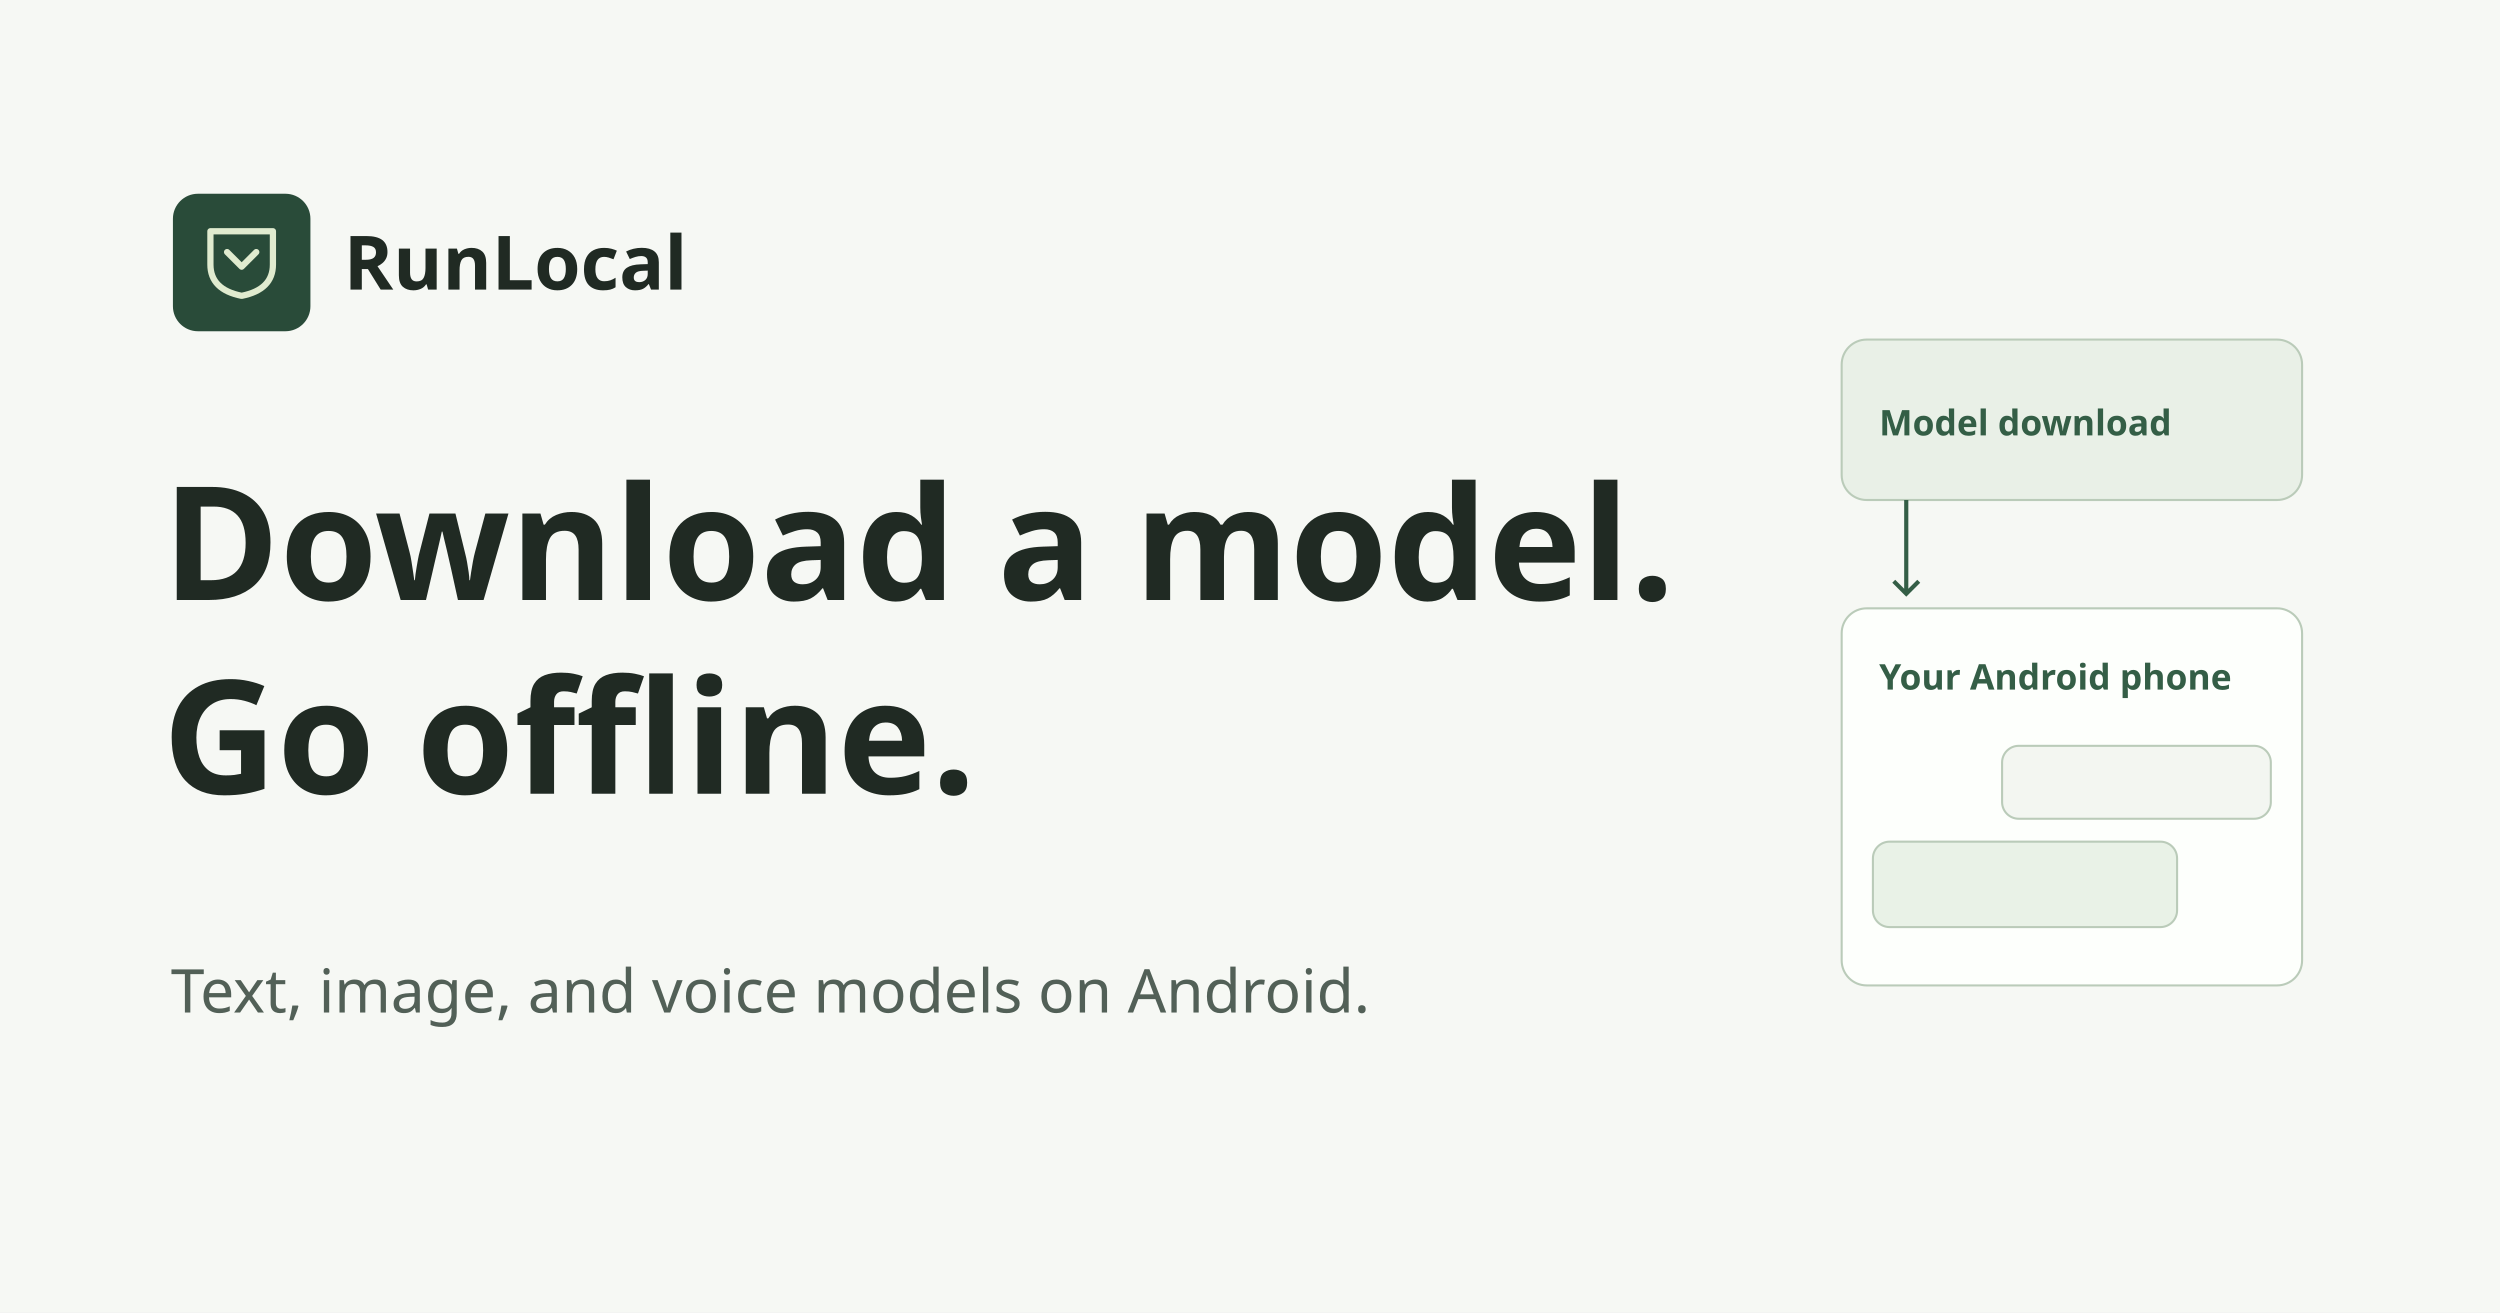
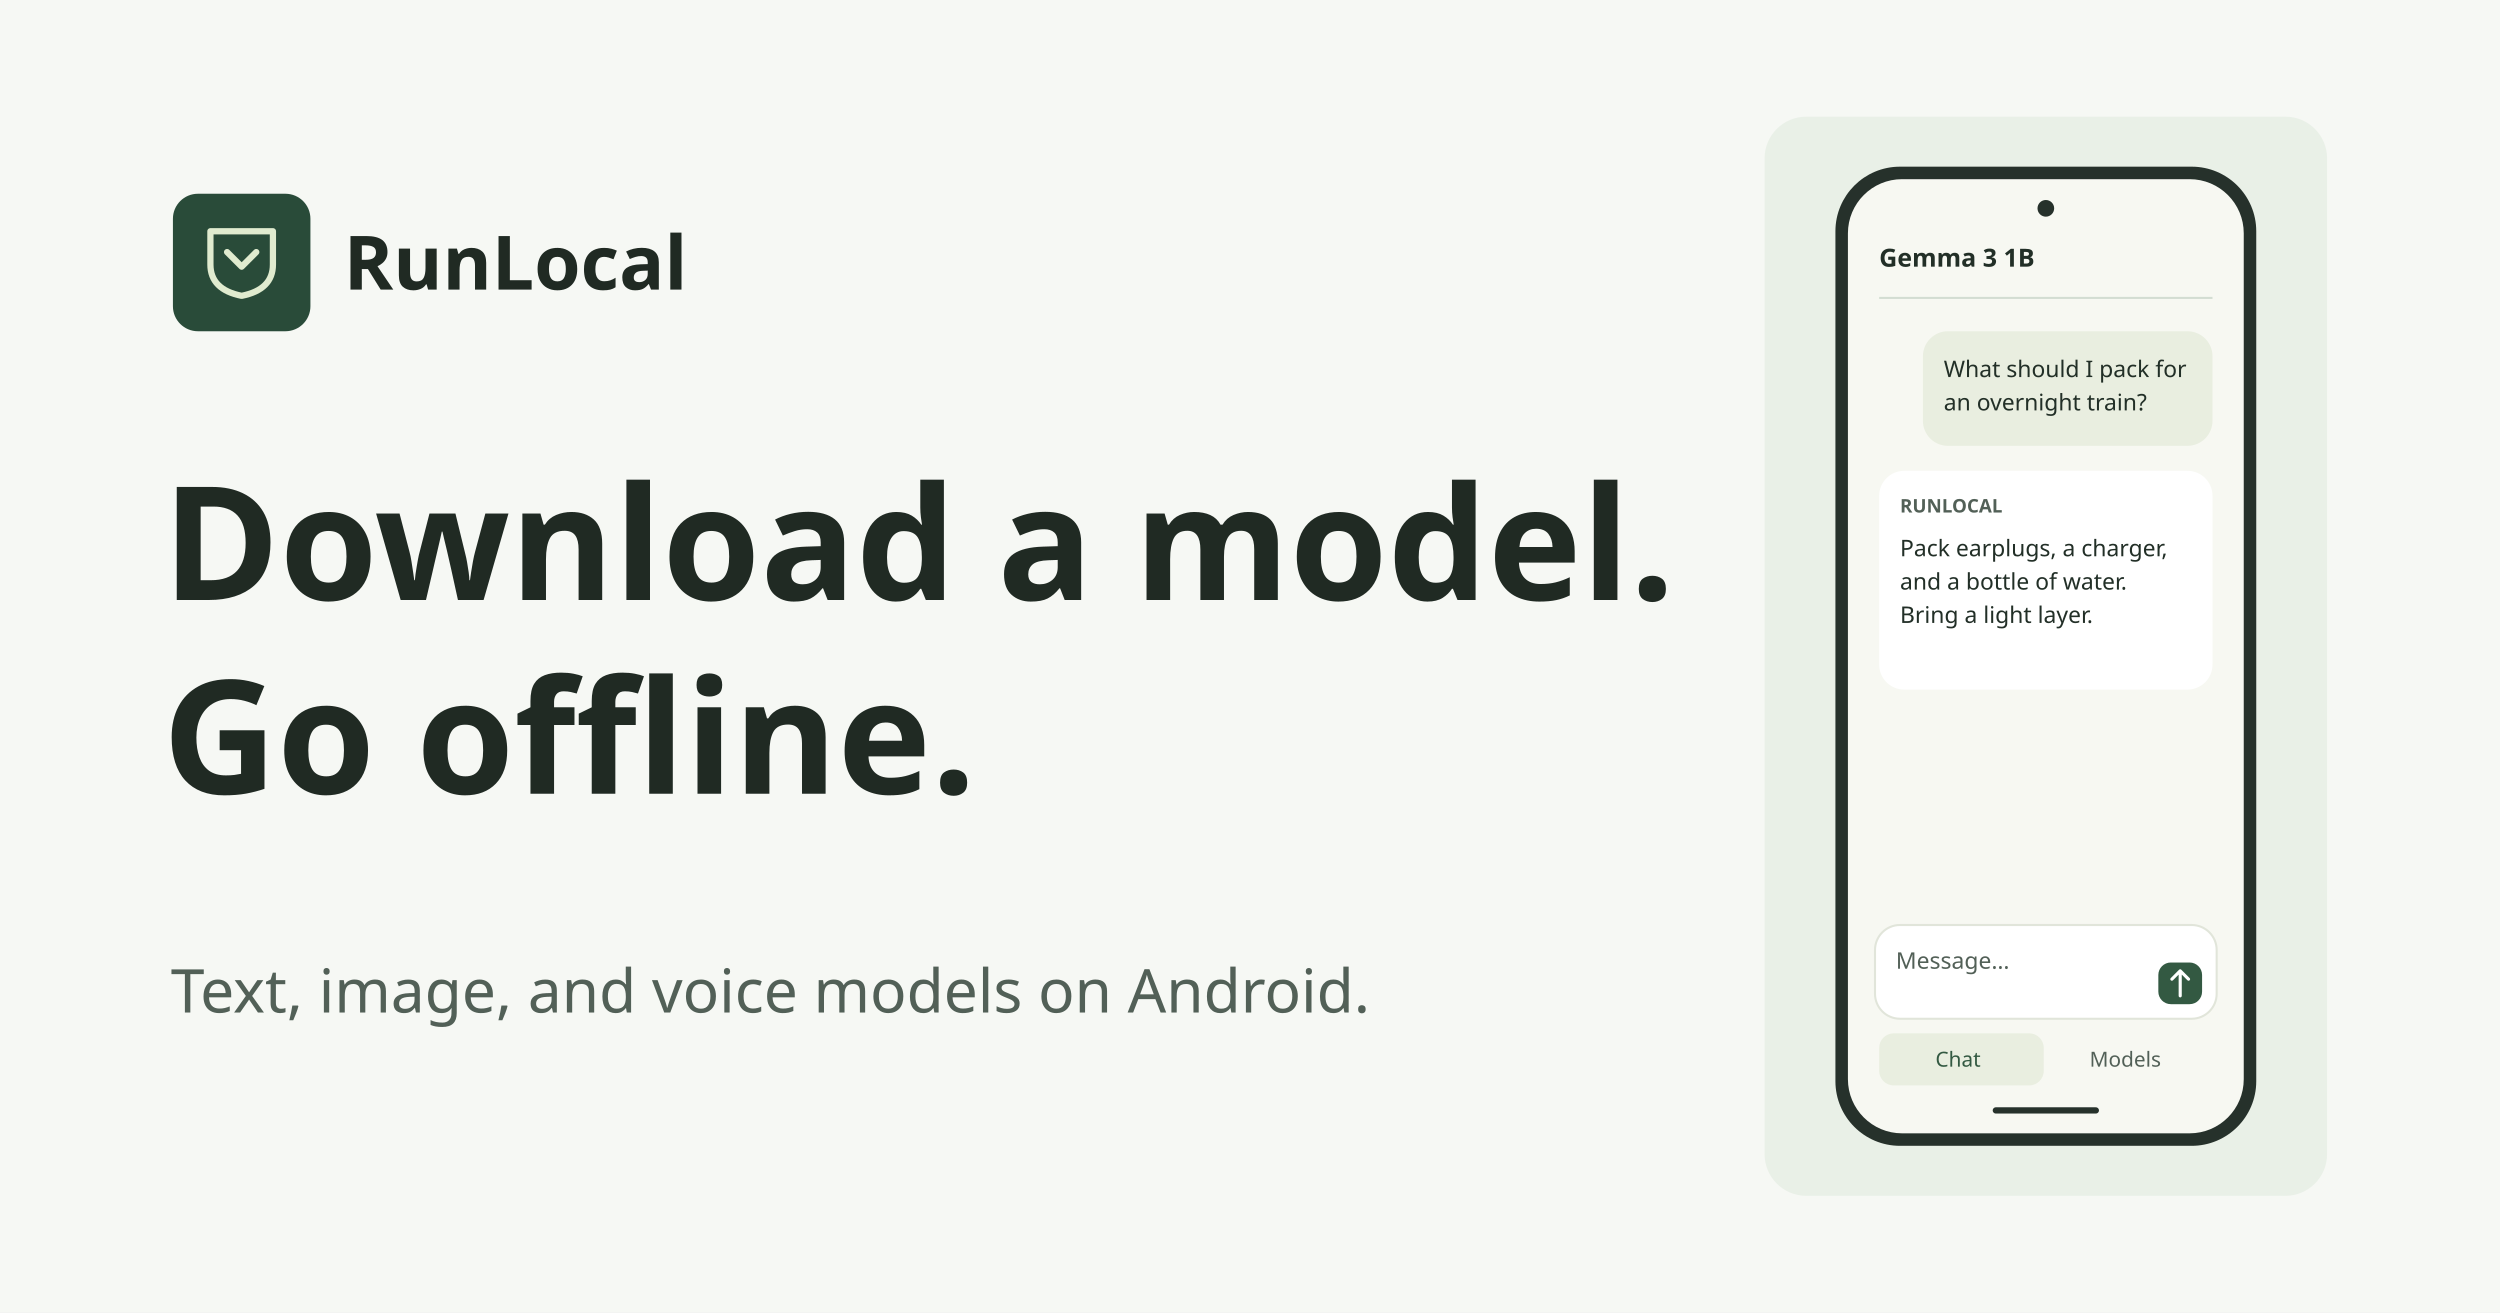
<svg xmlns="http://www.w3.org/2000/svg" viewBox="0 0 1200 630" width="1200" height="630">
  <rect width="1200" height="630" fill="#f6f8f4" />
  <rect x="83" y="93" width="66" height="66" rx="12" fill="#294b39" />
  <path d="M101 111h30v16q0 12-15 15-15-3-15-15zm8 10 7 7 7-7" fill="none" stroke="#e0ebcf" stroke-width="3" stroke-linecap="round" stroke-linejoin="round" />
  <g fill="#202a23" font-family="sans-serif">
    <text x="165" y="139" font-size="36" font-weight="700">RunLocal</text>
    <text x="78" y="288" font-size="76" font-weight="700">Download a model.</text>
    <text x="78" y="381" font-size="76" font-weight="700">Go offline.</text>
    <text x="82" y="486" font-size="29" fill="#526057">Text, image, and voice models on Android.</text>
  </g>
-   <g stroke="#bacbb9">
-     <rect x="884" y="163" width="221" height="77" rx="12" fill="#e9f0e7" />
-     <path d="M915 240v45m-6-6 6 6 6-6" fill="none" stroke="#345e46" stroke-width="2" />
-     <rect x="884" y="292" width="221" height="181" rx="12" fill="#fdfffc" />
-     <rect x="961" y="358" width="129" height="35" rx="8" fill="#f3f6f1" />
-     <rect x="899" y="404" width="146" height="41" rx="8" fill="#e9f2e7" />
-   </g>
-   <g fill="#345e46" font-family="sans-serif" font-size="17" font-weight="700">
-     <text x="902" y="209">Model download</text>
-     <text x="902" y="331">Your Android phone</text>
+   <rect x="847" y="56" width="270" height="518" rx="20" fill="#e9f0e7" />
+   <rect x="881" y="80" width="202" height="470" rx="31" fill="#26312b" />
+   <rect x="887" y="86" width="190" height="458" rx="26" fill="#f7f8f2" />
+   <circle cx="982" cy="100" r="4" fill="#26312b" />
+   <path d="M902 143h160" stroke="#d3ddd2" />
+   <rect x="923" y="159" width="139" height="55" rx="12" fill="#e9eee0" />
+   <rect x="902" y="226" width="160" height="105" rx="12" fill="#fff" />
+   <rect x="900" y="444" width="164" height="45" rx="12" fill="#fff" stroke="#e1e5da" />
+   <rect x="1036" y="462" width="21" height="20" rx="6" fill="#335942" />
+   <path d="M1046.5 478v-12m-4 4 4-4 4 4" fill="none" stroke="#fff" stroke-width="1.5" stroke-linecap="round" stroke-linejoin="round" />
+   <rect x="902" y="496" width="79" height="25" rx="7" fill="#e9eee0" />
+   <path d="M958 533h48" stroke="#26312b" stroke-width="3" stroke-linecap="round" />
+   <g font-family="sans-serif" fill="#222f27">
+     <text x="902" y="128" font-size="12" font-weight="700">Gemma 3 1B</text>
+     <text x="933" y="181" font-size="11">
+       <tspan x="933">What should I pack for</tspan>
+       <tspan x="933" dy="16">an overnight train?</tspan>
+     </text>
+     <text x="912" y="246" font-size="9" font-weight="700" fill="#526057">RUNLOCAL</text>
+     <text x="912" y="267" font-size="11">
+       <tspan x="912">Pack earplugs, a charger,</tspan>
+       <tspan x="912" dy="16">and a bottle of water.</tspan>
+       <tspan x="912" dy="16">Bring a light layer.</tspan>
+     </text>
+     <text x="910" y="465" font-size="11" fill="#526057">Message…</text>
+     <text x="929" y="512" font-size="10" fill="#335942">Chat</text>
+     <text x="1003" y="512" font-size="10" fill="#526057">Models</text>
  </g>
</svg>
